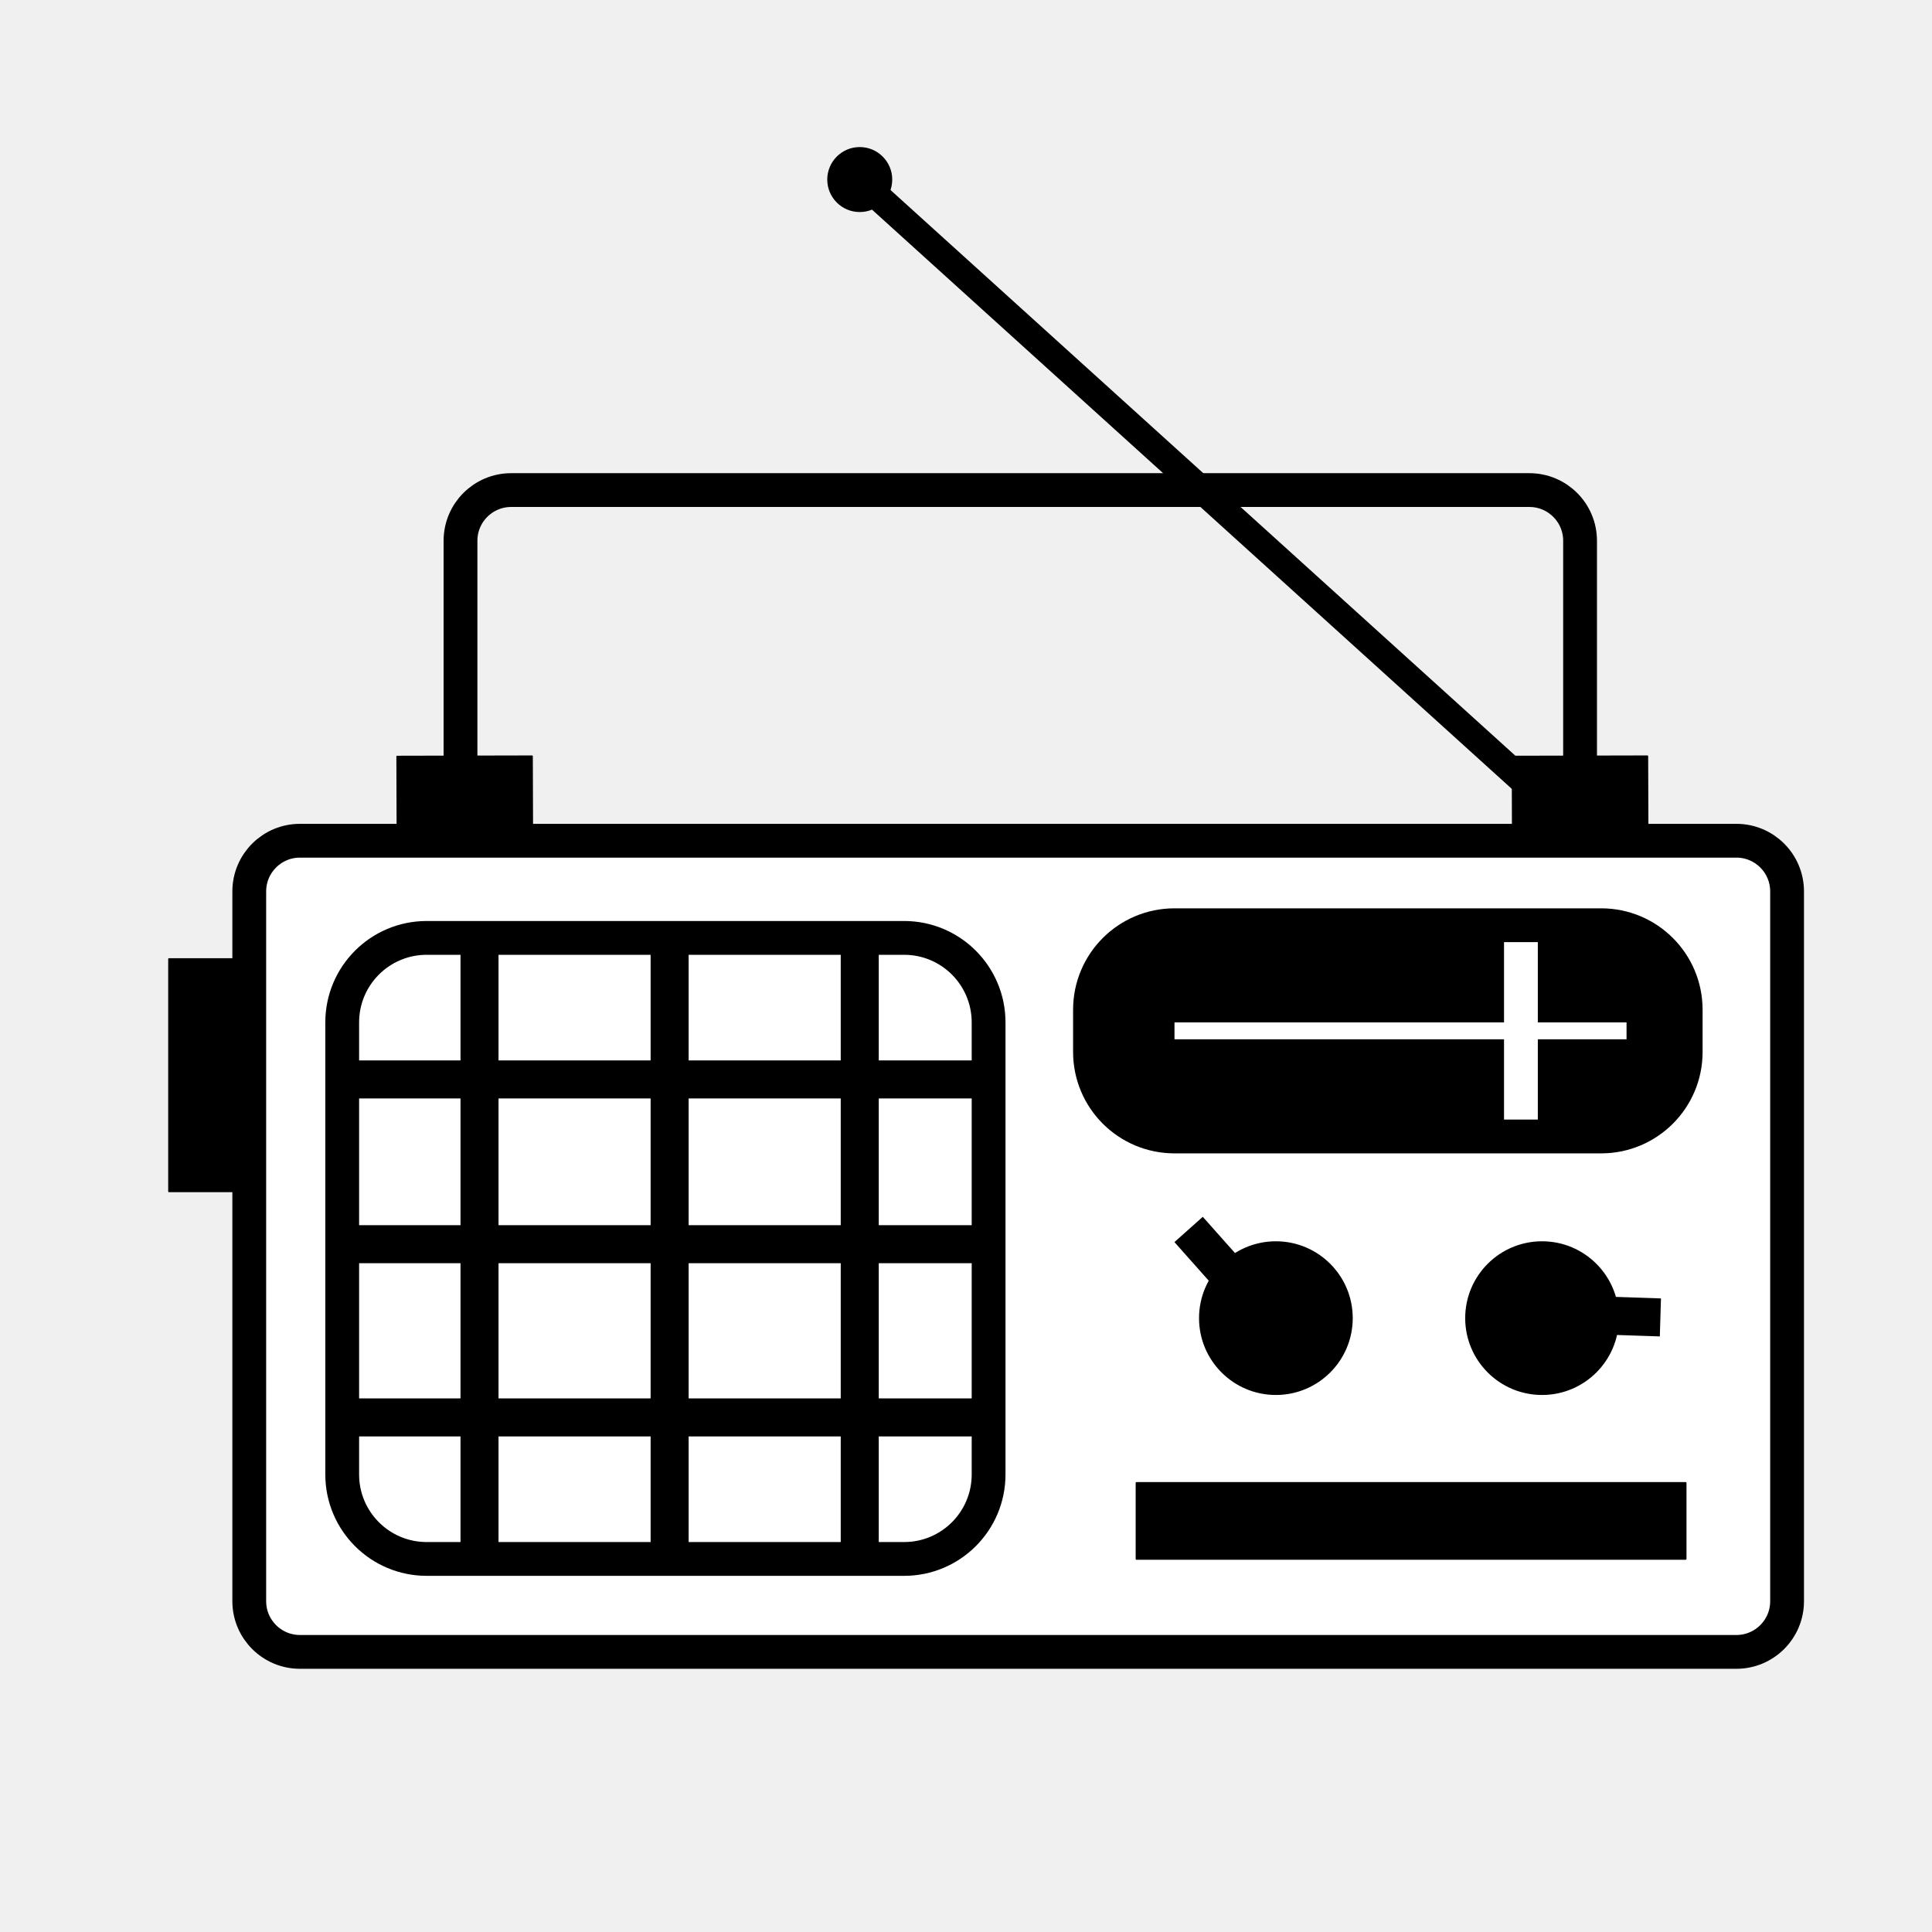
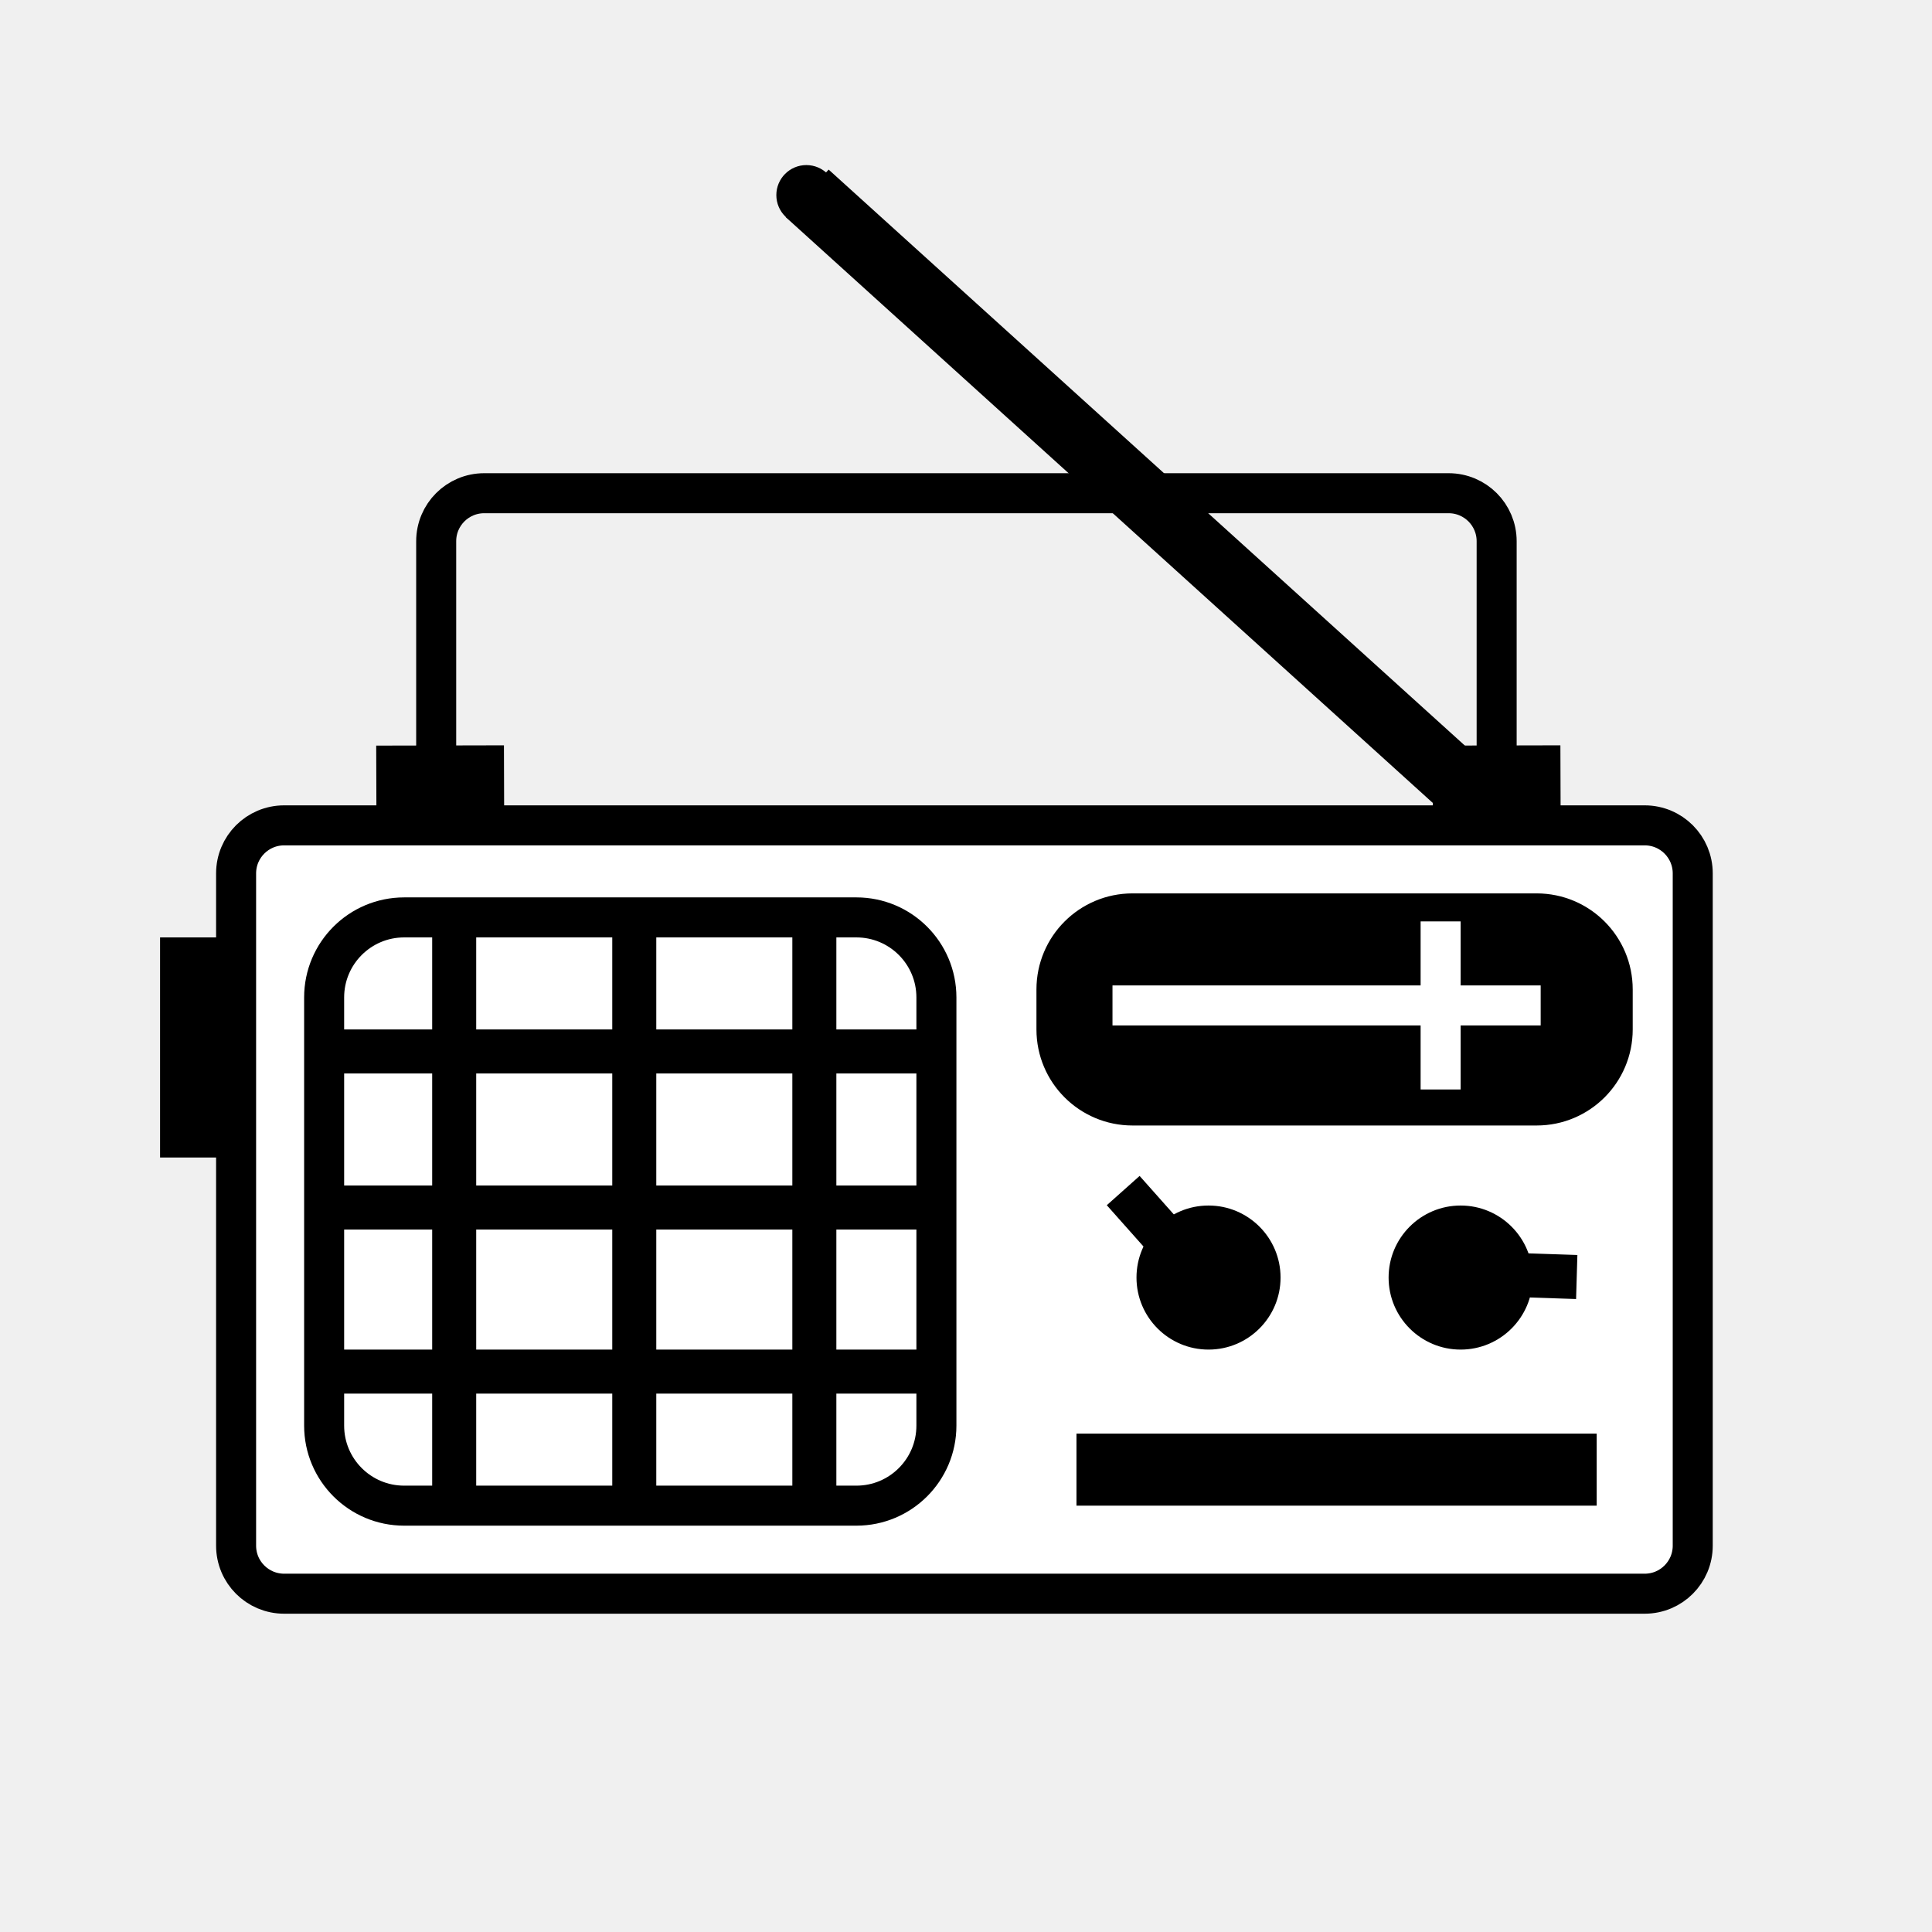
- <svg xmlns="http://www.w3.org/2000/svg" width="100%" height="100%" viewBox="0 0 265 265" version="1.1" xml:space="preserve" style="fill-rule:evenodd;clip-rule:evenodd;stroke-linejoin:round;stroke-miterlimit:2;">
-   <g transform="matrix(1,0,0,1,-912.098,-1.13687e-13)">
-     <g id="R4_Radio" transform="matrix(1,0,0,1,912.098,1.13687e-13)">
+ <svg xmlns="http://www.w3.org/2000/svg" width="100%" height="100%" viewBox="0 0 265 265" version="1.1" xml:space="preserve" style="fill-rule:evenodd;clip-rule:evenodd;stroke-miterlimit:100;">
+   <g transform="matrix(1,0,0,1,-1071.1,-1.13687e-13)">
+     <g id="R4_Radio" transform="matrix(1,0,0,1,1071.1,1.13687e-13)">
      <rect x="0" y="0" width="264.567" height="264.567" style="fill:none;" />
      <clipPath id="_clip1">
        <rect x="0" y="0" width="264.567" height="264.567" />
      </clipPath>
      <g clip-path="url(#_clip1)">
-         <g transform="matrix(0.217307,0,0,0.217307,139.656,139.656)">
+         <g transform="matrix(0.205835,0,0,0.205835,132.283,136.263)">
          <g transform="matrix(1,0,0,1,-642.667,-642.667)">
            <clipPath id="_clip2">
              <rect x="0" y="0" width="1285.33" height="1285.33" />
            </clipPath>
            <g clip-path="url(#_clip2)">
-               <g id="bg" transform="matrix(2.66667,0,0,2.66667,0,0)">
-                 <path d="M71,199L411,199C417.63,199 423,204.37 423,211L423,379C423,385.63 417.63,391 411,391L71,391C64.37,391 59,385.63 59,379L59,211C59,204.37 64.37,199 71,199Z" style="fill:white;" />
+               <g id="Rectangle-1" transform="matrix(2.66667,0,0,2.66667,0,0)">
+                 <path d="M71,199L411,199C417.63,199 423,204.37 423,211L423,379C423,385.63 417.63,391 411,391L71,391C64.37,391 59,385.63 59,379L59,211C59,204.37 64.37,199 71,199Z" style="fill:white;stroke:black;stroke-width:10px;" />
              </g>
-               <g id="fill">
-                 <g id="Ellipse-1" transform="matrix(2.66667,0,0,2.66667,0,0)">
-                   <path d="M365,294C374.94,294 383,302.06 383,312C383,321.94 374.94,330 365,330C355.06,330 347,321.94 347,312C347,302.06 355.06,294 365,294Z" style="stroke:black;stroke-width:0.38px;" />
-                 </g>
-                 <g id="Ellipse-1-copy" transform="matrix(2.66667,0,0,2.66667,0,0)">
-                   <path d="M302,294C311.94,294 320,302.06 320,312C320,321.94 311.94,330 302,330C292.06,330 284,321.94 284,312C284,302.06 292.06,294 302,294Z" style="stroke:black;stroke-width:0.38px;" />
-                 </g>
-                 <g id="Rectangle-4" transform="matrix(2.66667,0,0,2.66667,-13.3333,-2.66667)">
-                   <path d="M283,220L384,220C395.05,220 404,228.95 404,240L404,250C404,261.05 395.05,270 384,270L283,270C271.95,270 263,261.05 263,250L263,240C263,228.95 271.95,220 283,220Z" style="stroke:black;stroke-width:8px;stroke-linejoin:miter;stroke-miterlimit:100;" />
-                 </g>
-                 <g id="Rectangle-5-copy" transform="matrix(2.66667,0,0,2.66667,0,0)">
-                   <rect x="269" y="351" width="130" height="18" style="stroke:black;stroke-width:0.38px;" />
-                 </g>
-                 <g id="Rectangle-7-copy" transform="matrix(2.66667,0,0,2.66667,0,0)">
-                   <path d="M125.93,179L125.99,197.94L94.07,198.01L94.01,179.07L125.93,179Z" style="stroke:black;stroke-width:0.38px;" />
-                 </g>
-                 <g id="Rectangle-7-copy-2" transform="matrix(2.66667,0,0,2.66667,0,0)">
-                   <path d="M389.93,179L389.99,197.94L358.07,198.01L358.01,179.07L389.93,179Z" style="stroke:black;stroke-width:0.38px;" />
-                 </g>
-                 <g id="Rectangle-8" transform="matrix(2.66667,0,0,2.66667,0,0)">
-                   <path d="M207.42,42.19L369.03,188.5L365,192.95L203.39,46.64L207.42,42.19Z" style="stroke:black;stroke-width:0.38px;" />
-                 </g>
-                 <g id="Ellipse-2" transform="matrix(2.66667,0,0,2.66667,0,0)">
-                   <path d="M203.5,35C207.64,35 211,38.36 211,42.5C211,46.64 207.64,50 203.5,50C199.36,50 196,46.64 196,42.5C196,38.36 199.36,35 203.5,35Z" style="stroke:black;stroke-width:0.38px;" />
-                 </g>
-                 <g id="Rectangle-7" transform="matrix(2.66667,0,0,2.66667,0,0)">
-                   <rect x="40" y="227" width="19" height="55" style="stroke:black;stroke-width:0.38px;" />
-                 </g>
+               <g id="Rectangle-7" transform="matrix(2.66667,0,0,2.66667,0,0)">
+                 <rect x="40" y="227" width="19" height="55" />
              </g>
-               <g id="stroke">
-                 <g id="Line-4" transform="matrix(2.66667,0,0,2.66667,0,0)">
-                   <path d="M283.63,294.33L284.37,293.67L292.37,302.67L291.63,303.33L283.63,294.33Z" style="fill:none;stroke:black;stroke-width:8px;stroke-linejoin:miter;stroke-miterlimit:100;" />
-                 </g>
-                 <g id="Line-4-copy" transform="matrix(2.66667,0,0,2.66667,0,0)">
-                   <path d="M389.03,311.2L389,312.2L376.97,311.8L377,310.8L389.03,311.2Z" style="fill:none;stroke:black;stroke-width:8px;stroke-linejoin:miter;stroke-miterlimit:100;" />
-                 </g>
-                 <g id="speaker" transform="matrix(2.66667,0,0,2.66667,0,0)">
-                   <path id="Rectangle-3" d="M101,222L214,222C225.05,222 234,230.95 234,242L234,349C234,360.05 225.05,369 214,369L101,369C89.95,369 81,360.05 81,349L81,242C81,230.95 89.95,222 101,222Z" style="fill:none;stroke:black;stroke-width:8px;stroke-linejoin:miter;stroke-miterlimit:100;" />
-                   <rect id="Line-1" x="113" y="225" width="1" height="142" style="fill:none;stroke:black;stroke-width:8px;stroke-linejoin:miter;stroke-miterlimit:100;" />
-                   <rect id="Line-2" x="158" y="223" width="1" height="144" style="fill:none;stroke:black;stroke-width:8px;stroke-linejoin:miter;stroke-miterlimit:100;" />
-                   <rect id="Line-3" x="203" y="224" width="1" height="142" style="fill:none;stroke:black;stroke-width:8px;stroke-linejoin:miter;stroke-miterlimit:100;" />
-                   <rect id="Line-1-copy" x="87" y="335" width="142" height="1" style="fill:none;stroke:black;stroke-width:8px;stroke-linejoin:miter;stroke-miterlimit:100;" />
-                   <rect id="Line-2-copy" x="85" y="294" width="144" height="1" style="fill:none;stroke:black;stroke-width:8px;stroke-linejoin:miter;stroke-miterlimit:100;" />
-                   <rect id="Line-3-copy" x="86" y="255" width="142" height="1" style="fill:none;stroke:black;stroke-width:8px;stroke-linejoin:miter;stroke-miterlimit:100;" />
-                 </g>
-                 <g id="Rectangle-2" transform="matrix(2.66667,0,0,2.66667,0,0)">
-                   <path d="M109,197L109,128C109,121.37 114.37,116 121,116L362,116C368.63,116 374,121.37 374,128L374,197" style="fill:none;stroke:black;stroke-width:8px;stroke-linejoin:miter;stroke-miterlimit:100;" />
-                 </g>
-                 <g id="outline" transform="matrix(2.66667,0,0,2.66667,0,0)">
-                   <path d="M71,199L411,199C417.63,199 423,204.37 423,211L423,379C423,385.63 417.63,391 411,391L71,391C64.37,391 59,385.63 59,379L59,211C59,204.37 64.37,199 71,199Z" style="fill:none;stroke:black;stroke-width:8px;stroke-linejoin:miter;stroke-miterlimit:100;" />
-                 </g>
+               <g id="Ellipse-2" transform="matrix(2.66667,0,0,2.66667,0,0)">
+                 <path d="M201.5,34C205.64,34 209,37.36 209,41.5C209,45.64 205.64,49 201.5,49C197.36,49 194,45.64 194,41.5C194,37.36 197.36,34 201.5,34Z" />
              </g>
-               <g id="white-inlay">
-                 <g id="Shape-1" transform="matrix(2.66667,0,0,2.66667,0,0)">
-                   <path d="M360,223L360,265" style="fill:none;stroke:white;stroke-width:8px;stroke-linejoin:miter;stroke-miterlimit:100;" />
-                 </g>
-                 <g id="Shape-1-copy" transform="matrix(2.66667,0,0,2.66667,0,0)">
-                   <path d="M278,244L385,244" style="fill:none;stroke:white;stroke-width:4px;stroke-linejoin:miter;stroke-miterlimit:100;" />
-                 </g>
+               <g id="Rectangle-8" transform="matrix(2.66667,0,0,2.66667,0,0)">
+                 <path d="M207.42,42.19L369.03,188.5L365,192.95L203.39,46.64L207.42,42.19Z" style="stroke:black;stroke-width:10px;" />
+               </g>
+               <g id="Rectangle-7-copy" transform="matrix(2.66667,0,0,2.66667,0,0)">
+                 <path d="M125.93,179L125.99,197.94L94.07,198.01L94.01,179.07L125.93,179Z" />
+               </g>
+               <g id="Rectangle-7-copy-2" transform="matrix(2.66667,0,0,2.66667,0,0)">
+                 <path d="M389.93,179L389.99,197.94L358.07,198.01L358.01,179.07L389.93,179Z" />
+               </g>
+               <g id="Rectangle-2" transform="matrix(2.66667,0,0,2.66667,0,0)">
+                 <path d="M109,197L109,128C109,121.37 114.37,116 121,116L362,116C368.63,116 374,121.37 374,128L374,197" style="fill:none;stroke:black;stroke-width:10px;" />
+               </g>
+               <g id="Group-1" transform="matrix(2.66667,0,0,2.66667,0,0)">
+                 <path id="Rectangle-3" d="M101,222L214,222C225.05,222 234,230.95 234,242L234,349C234,360.05 225.05,369 214,369L101,369C89.95,369 81,360.05 81,349L81,242C81,230.95 89.95,222 101,222Z" style="fill:none;stroke:black;stroke-width:10px;" />
+                 <rect id="Line-1" x="113" y="225" width="1" height="142" style="fill:none;stroke:black;stroke-width:10px;" />
+                 <rect id="Line-2" x="158" y="223" width="1" height="144" style="fill:none;stroke:black;stroke-width:10px;" />
+                 <rect id="Line-3" x="203" y="224" width="1" height="142" style="fill:none;stroke:black;stroke-width:10px;" />
+                 <rect id="Line-1-copy" x="87" y="335" width="142" height="1" style="fill:none;stroke:black;stroke-width:10px;" />
+                 <rect id="Line-2-copy" x="85" y="294" width="144" height="1" style="fill:none;stroke:black;stroke-width:10px;" />
+                 <rect id="Line-3-copy" x="86" y="255" width="142" height="1" style="fill:none;stroke:black;stroke-width:10px;" />
+                 <rect id="Rectangle-6" x="267" y="229" width="116" height="30" style="stroke:black;stroke-width:6px;" />
+               </g>
+               <g id="Rectangle-5-copy" transform="matrix(2.66667,0,0,2.66667,0,0)">
+                 <rect x="269" y="351" width="130" height="18" />
+               </g>
+               <g id="Rectangle-4" transform="matrix(2.66667,0,0,2.66667,0,0)">
+                 <path d="M283,220L384,220C395.05,220 404,228.95 404,240L404,250C404,261.05 395.05,270 384,270L283,270C271.95,270 263,261.05 263,250L263,240C263,228.95 271.95,220 283,220Z" style="stroke:black;stroke-width:8px;" />
+               </g>
+               <g id="Shape-1" transform="matrix(2.66667,0,0,2.66667,0,0)">
+                 <path d="M360,223L360,265" style="fill:none;stroke:white;stroke-width:10px;" />
+               </g>
+               <g id="Shape-1-copy" transform="matrix(2.66667,0,0,2.66667,0,0)">
+                 <path d="M278,244L385,244" style="fill:none;stroke:white;stroke-width:10px;" />
+               </g>
+               <g id="Ellipse-1" transform="matrix(2.66667,0,0,2.66667,0,0)">
+                 <path d="M365,294C374.94,294 383,302.06 383,312C383,321.94 374.94,330 365,330C355.06,330 347,321.94 347,312C347,302.06 355.06,294 365,294Z" />
+               </g>
+               <g id="Ellipse-1-copy" transform="matrix(2.66667,0,0,2.66667,0,0)">
+                 <path d="M302,294C311.94,294 320,302.06 320,312C320,321.94 311.94,330 302,330C292.06,330 284,321.94 284,312C284,302.06 292.06,294 302,294Z" />
+               </g>
+               <g id="Line-4" transform="matrix(2.66667,0,0,2.66667,0,0)">
+                 <path d="M283.63,294.33L284.37,293.67L292.37,302.67L291.63,303.33L283.63,294.33Z" style="fill:none;stroke:black;stroke-width:10px;" />
+               </g>
+               <g id="Line-4-copy" transform="matrix(2.66667,0,0,2.66667,0,0)">
+                 <path d="M389.03,311.2L389,312.2L376.97,311.8L377,310.8L389.03,311.2Z" style="fill:none;stroke:black;stroke-width:10px;" />
              </g>
            </g>
          </g>
        </g>
      </g>
    </g>
  </g>
</svg>
